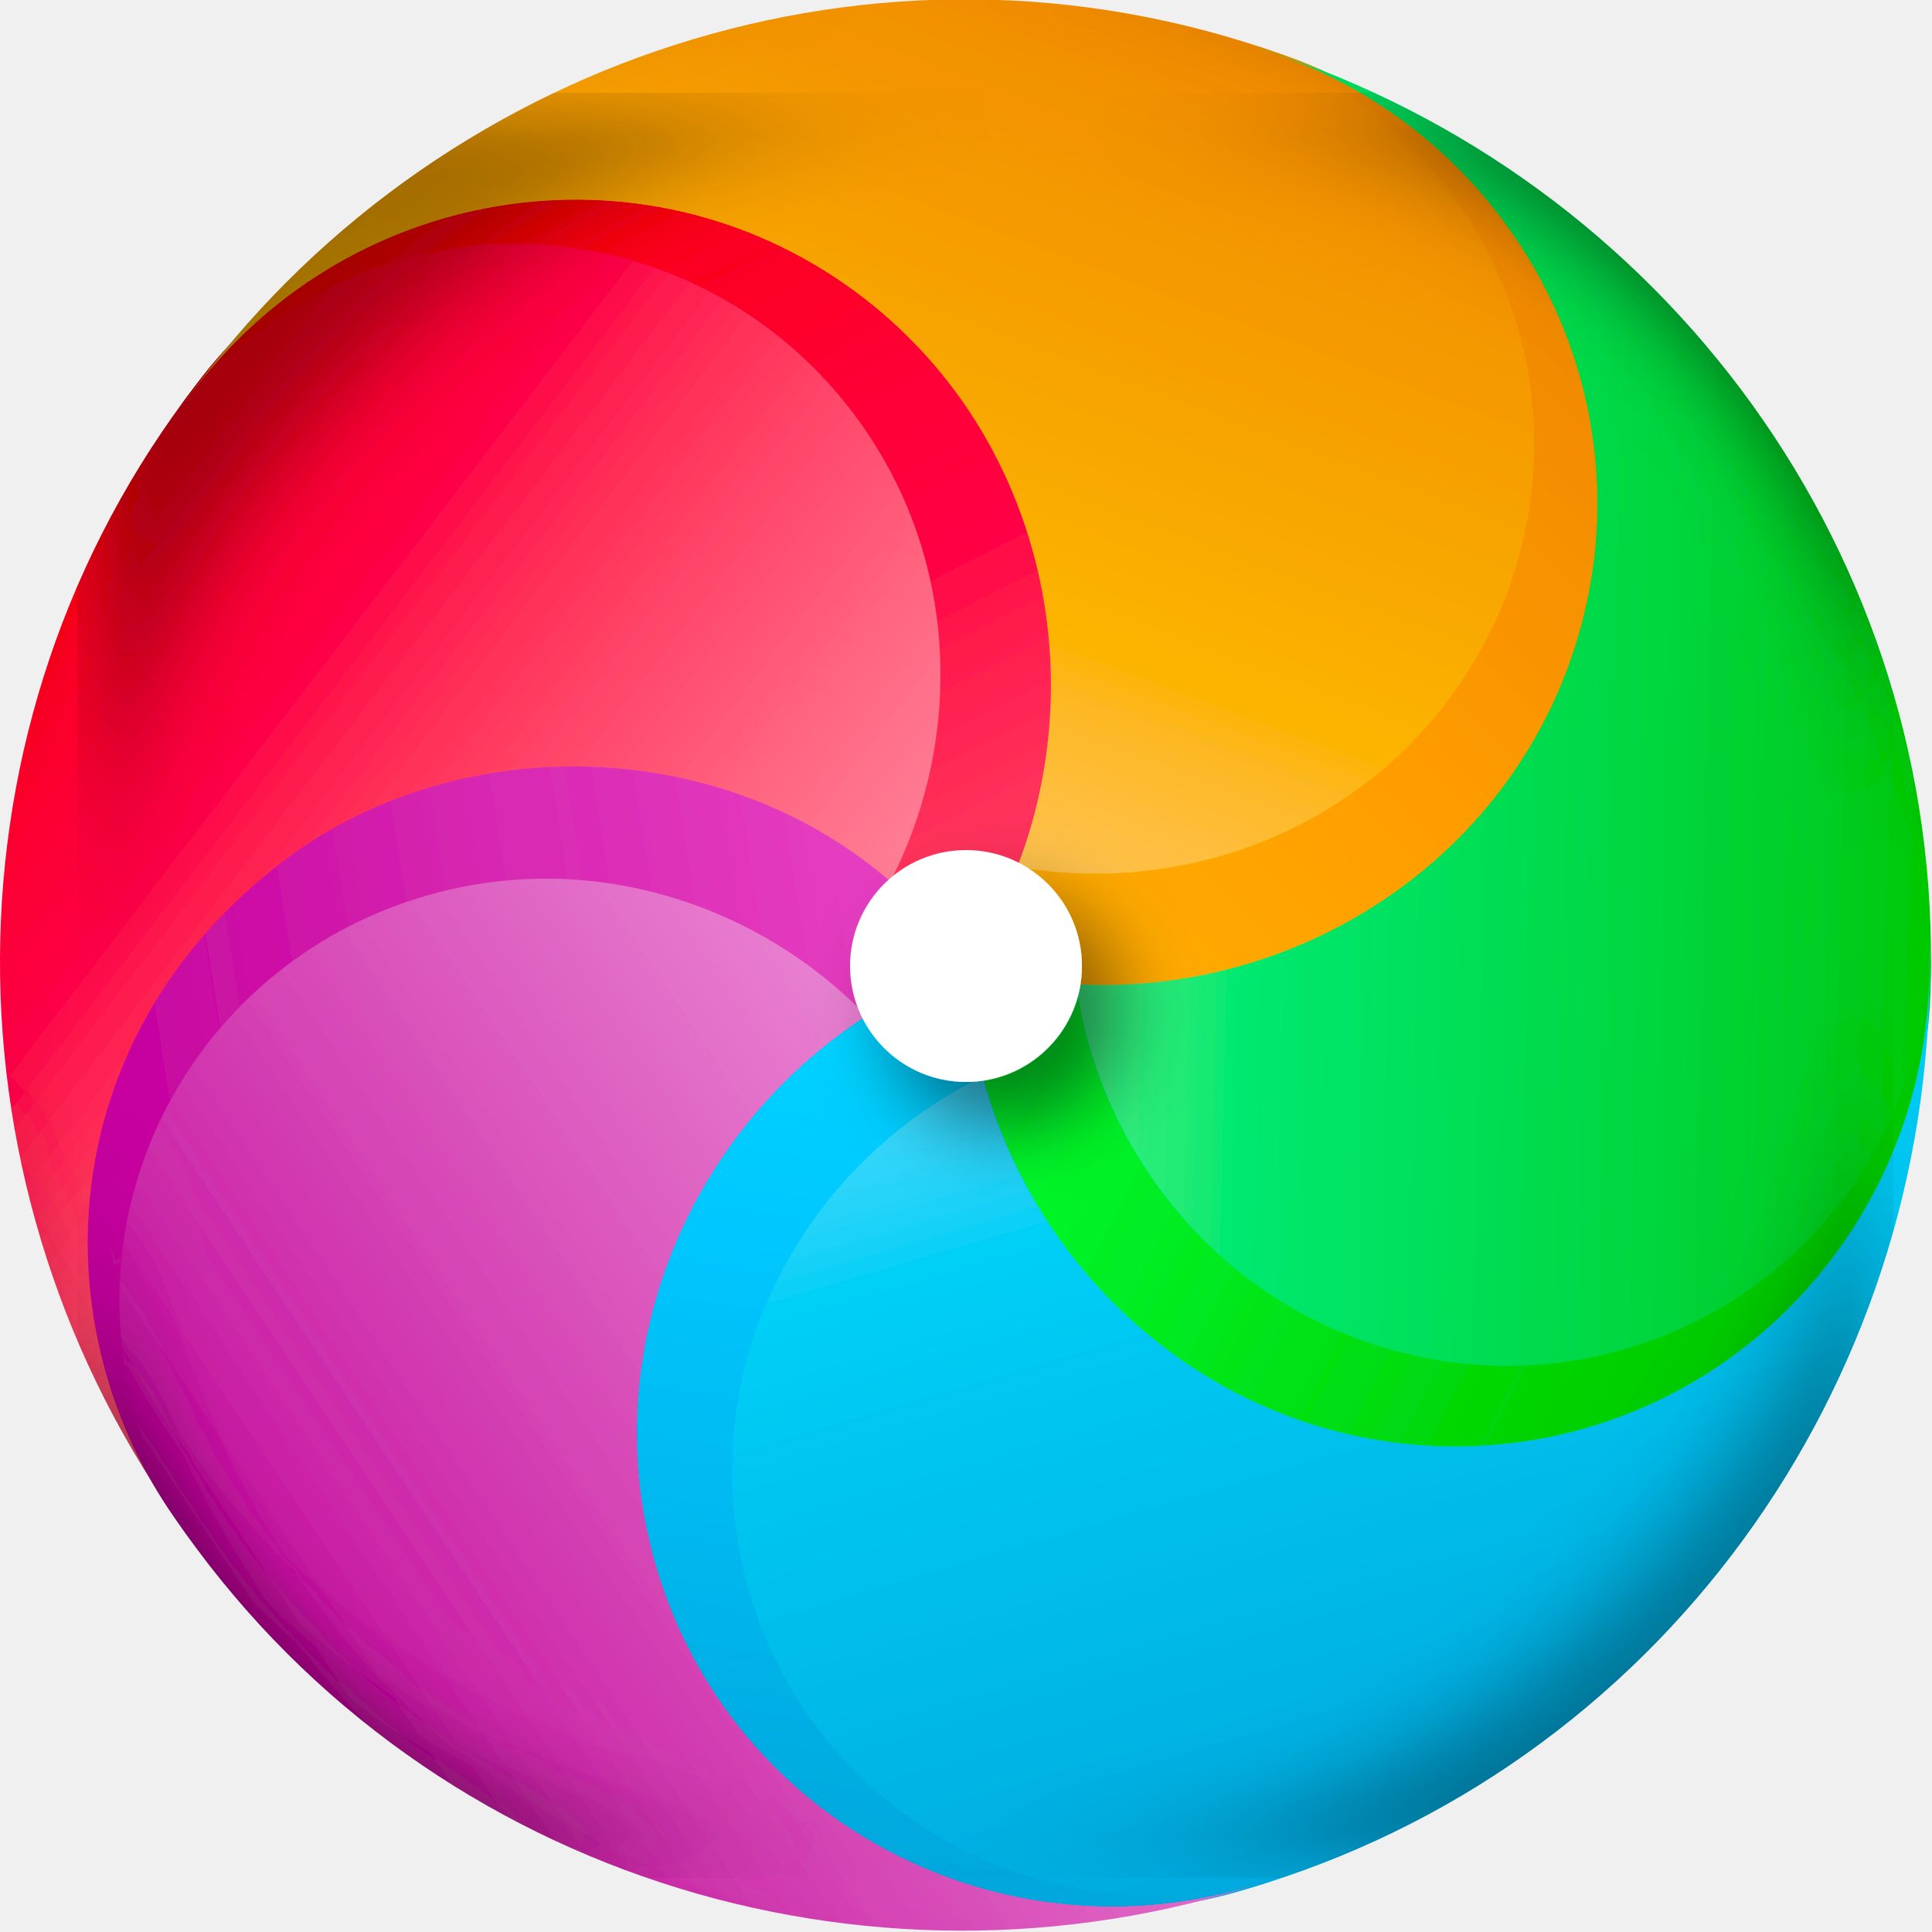
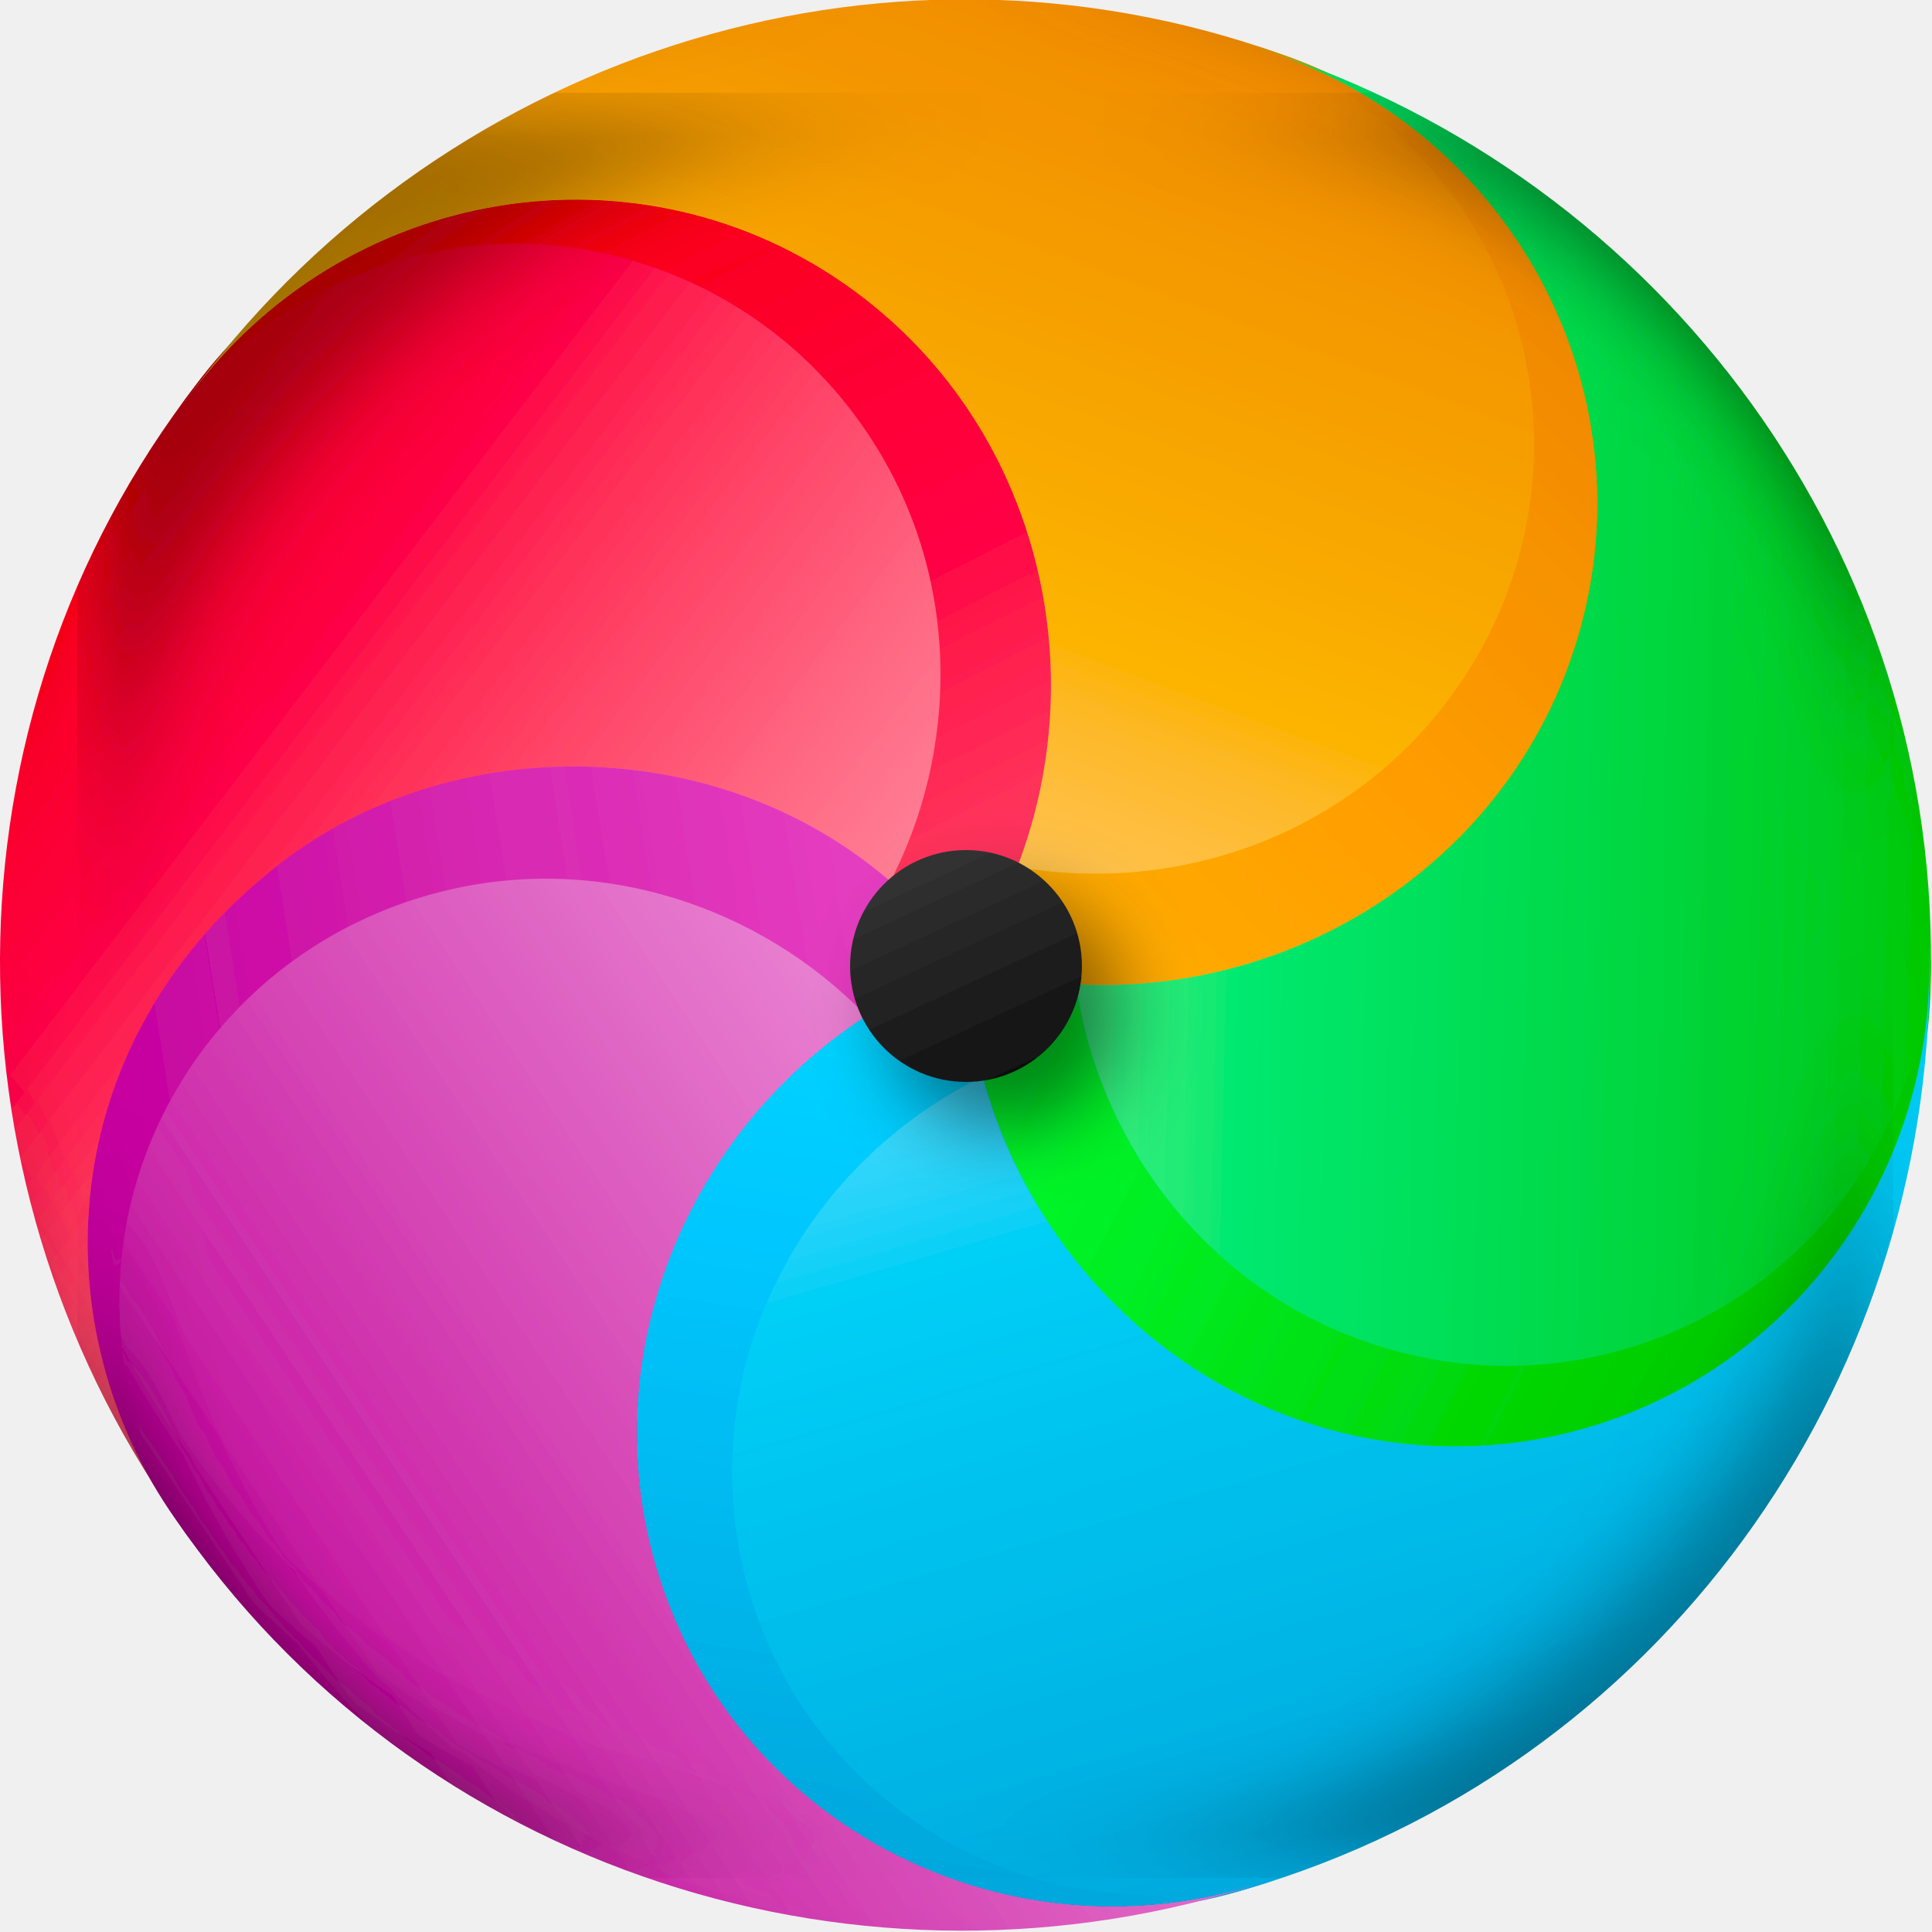
<svg xmlns="http://www.w3.org/2000/svg" xmlns:xlink="http://www.w3.org/1999/xlink" version="1.1" width="50" height="50">
  <defs>
    <path id="drop_shape" d="M 25,25 C 20.778,19.646 13.003,18.371 7.477,22.361 1.952,26.351 0.768,34.096 4.834,39.658 l 0.308,0.421 C -1.489,31.406 -1.815,19.241 4.795,10.326 l 0.118,-0.156 C 9.008,4.727 16.349,3.192 22.245,7.492 27.816,11.555 29.095,19.557 24.999,24.999 Z" />
    <path id="drop_seam" d="M 4.651,10.522 5.052,9.983 C 8.636,5.161 15.79,3.034 22.059,7.313 27.424,10.976 29.394,19.24 24.999,25.003 24.356,24.172 23.694,23.538 22.975,22.942 24.83,19.455 24.872,15.024 22.61,11.454 19.309,6.244 12.487,4.741 7.372,8.098 c -1.093,0.717 -2.054,1.542 -2.803,2.535 z" />
    <circle cx="25" cy="25" r="3" id="center_logo_shape" />
    <linearGradient id="drop_shape_red_gradient" gradientTransform="rotate(45 0.5 0.5)">
      <stop stop-color="#ea0d30" offset="0" />
      <stop stop-color="#fbafbb" offset="1" />
    </linearGradient>
    <linearGradient id="drop_seam_red_gradient" gradientTransform="rotate(60 0.5 0.5)">
      <stop stop-color="#ea0d30" offset="0" />
      <stop stop-color="#f54a65" offset="1" />
    </linearGradient>
    <linearGradient id="drop_shape_yellow_gradient" gradientTransform="rotate(45 0.5 0.5)">
      <stop stop-color="#e58d00" offset="0" />
      <stop stop-color="#ffd899" offset="1" />
    </linearGradient>
    <linearGradient id="drop_seam_yellow_gradient" gradientTransform="rotate(60 0.5 0.5)">
      <stop stop-color="#e58d00" offset="0" />
      <stop stop-color="#ffaf2e" offset="1" />
    </linearGradient>
    <linearGradient id="drop_shape_green_gradient" gradientTransform="rotate(45 0.5 0.5)">
      <stop stop-color="#0bc346" offset="0" />
      <stop stop-color="#89f8ac" offset="1" />
    </linearGradient>
    <linearGradient id="drop_seam_green_gradient" gradientTransform="rotate(60 0.5 0.5)">
      <stop stop-color="#0bc346" offset="0" />
      <stop stop-color="#23f365" offset="1" />
    </linearGradient>
    <linearGradient id="drop_shape_blue_gradient" gradientTransform="rotate(45 0.5 0.5)">
      <stop stop-color="#00a6d4" offset="0" />
      <stop stop-color="#88e5ff" offset="1" />
    </linearGradient>
    <linearGradient id="drop_seam_blue_gradient" gradientTransform="rotate(60 0.5 0.5)">
      <stop stop-color="#00a6d4" offset="0" />
      <stop stop-color="#1dceff" offset="1" />
    </linearGradient>
    <linearGradient id="drop_shape_purple_gradient" gradientTransform="rotate(45 0.5 0.5)">
      <stop stop-color="#b92896" offset="0" />
      <stop stop-color="#eca8dc" offset="1" />
    </linearGradient>
    <linearGradient id="drop_seam_purple_gradient" gradientTransform="rotate(60 0.5 0.5)">
      <stop stop-color="#b92896" offset="0" />
      <stop stop-color="#d94fb8" offset="1" />
    </linearGradient>
    <linearGradient id="center_logo_dark_gradient" gradientTransform="rotate(65 0.5 0.5)">
      <stop stop-color="#333" offset="0" />
      <stop stop-color="#111" offset="1" />
    </linearGradient>
    <filter id="outset_shadow" x="-2" y="-2" width="4" height="4">
      <feFlood flood-color="#0007" />
      <feComposite operator="in" in2="SourceAlpha" in="shadowOffset" />
      <feGaussianBlur stdDeviation="1" />
      <feOffset result="shadowOffset" in="shadowOffset" dx="1" dy="1.2" />
      <feComposite operator="over" in2="shadowOffset" in="SourceGraphic" />
    </filter>
    <filter id="inset_shadow">
      <feFlood flood-color="#0009" />
      <feComposite operator="out" in2="SourceAlpha" in="shadowOffset" />
      <feGaussianBlur stdDeviation="1.2" />
      <feOffset result="shadowOffset" in="shadowOffset" dx="2" dy="2.4" />
      <feFlood flood-color="#0009" />
      <feComposite operator="out" in2="SourceAlpha" in="lightOffset" />
      <feGaussianBlur stdDeviation="1.2" />
      <feOffset result="lightOffset" in="lightOffset" dx="-1" dy="-1.4" />
      <feComposite operator="atop" in2="SourceGraphic" in="shadowOffset" />
      <feComposite operator="atop" in2="result" in="lightOffset" />
      <feColorMatrix type="saturate" in="result" values="1.2" />
    </filter>
  </defs>
  <g id="wheel_filter" filter="url(#inset_shadow)">
    <g id="wheel">
      <g id="drop_red" transform="rotate(0,25,25)">
        <use id="drop_shape_red" xlink:href="#drop_shape" fill="url(#drop_shape_red_gradient)" />
        <use id="drop_seam_red" xlink:href="#drop_seam" fill="url(#drop_seam_red_gradient)" />
      </g>
      <g id="drop_yellow" transform="rotate(72,25,25)">
        <use id="drop_shape_yellow" xlink:href="#drop_shape" fill="url(#drop_shape_yellow_gradient)" />
        <use id="drop_seam_yellow" xlink:href="#drop_seam" fill="url(#drop_seam_yellow_gradient)" />
      </g>
      <g id="drop_green" transform="rotate(144,25,25)">
        <use id="drop_shape_green" xlink:href="#drop_shape" fill="url(#drop_shape_green_gradient)" />
        <use id="drop_seam_green" xlink:href="#drop_seam" fill="url(#drop_seam_green_gradient)" />
      </g>
      <g id="drop_blue" transform="rotate(216,25,25)">
        <use id="drop_shape_blue" xlink:href="#drop_shape" fill="url(#drop_shape_blue_gradient)" />
        <use id="drop_seam_blue" xlink:href="#drop_seam" fill="url(#drop_seam_blue_gradient)" />
      </g>
      <g id="drop_purple" transform="rotate(288,25,25)">
        <use id="drop_shape_purple" xlink:href="#drop_shape" fill="url(#drop_shape_purple_gradient)" />
        <use id="drop_seam_purple" xlink:href="#drop_seam" fill="url(#drop_seam_purple_gradient)" />
      </g>
      <animateTransform id="wheel_animation_rotate" attributeType="xml" attributeName="transform" type="rotate" values="0 25 25; 360 25 25" dur="2s" repeatCount="indefinite" />
    </g>
  </g>
  <g id="center_logo">
-     <use id="center_logo_use" xlink:href="#center_logo_shape" style="fill:#ffffff;filter:url(#outset_shadow)" />
+     <use id="center_logo_use" xlink:href="#center_logo_shape" style="fill:url(#center_logo_dark_gradient);filter:url(#outset_shadow)" />
  </g>
</svg>
